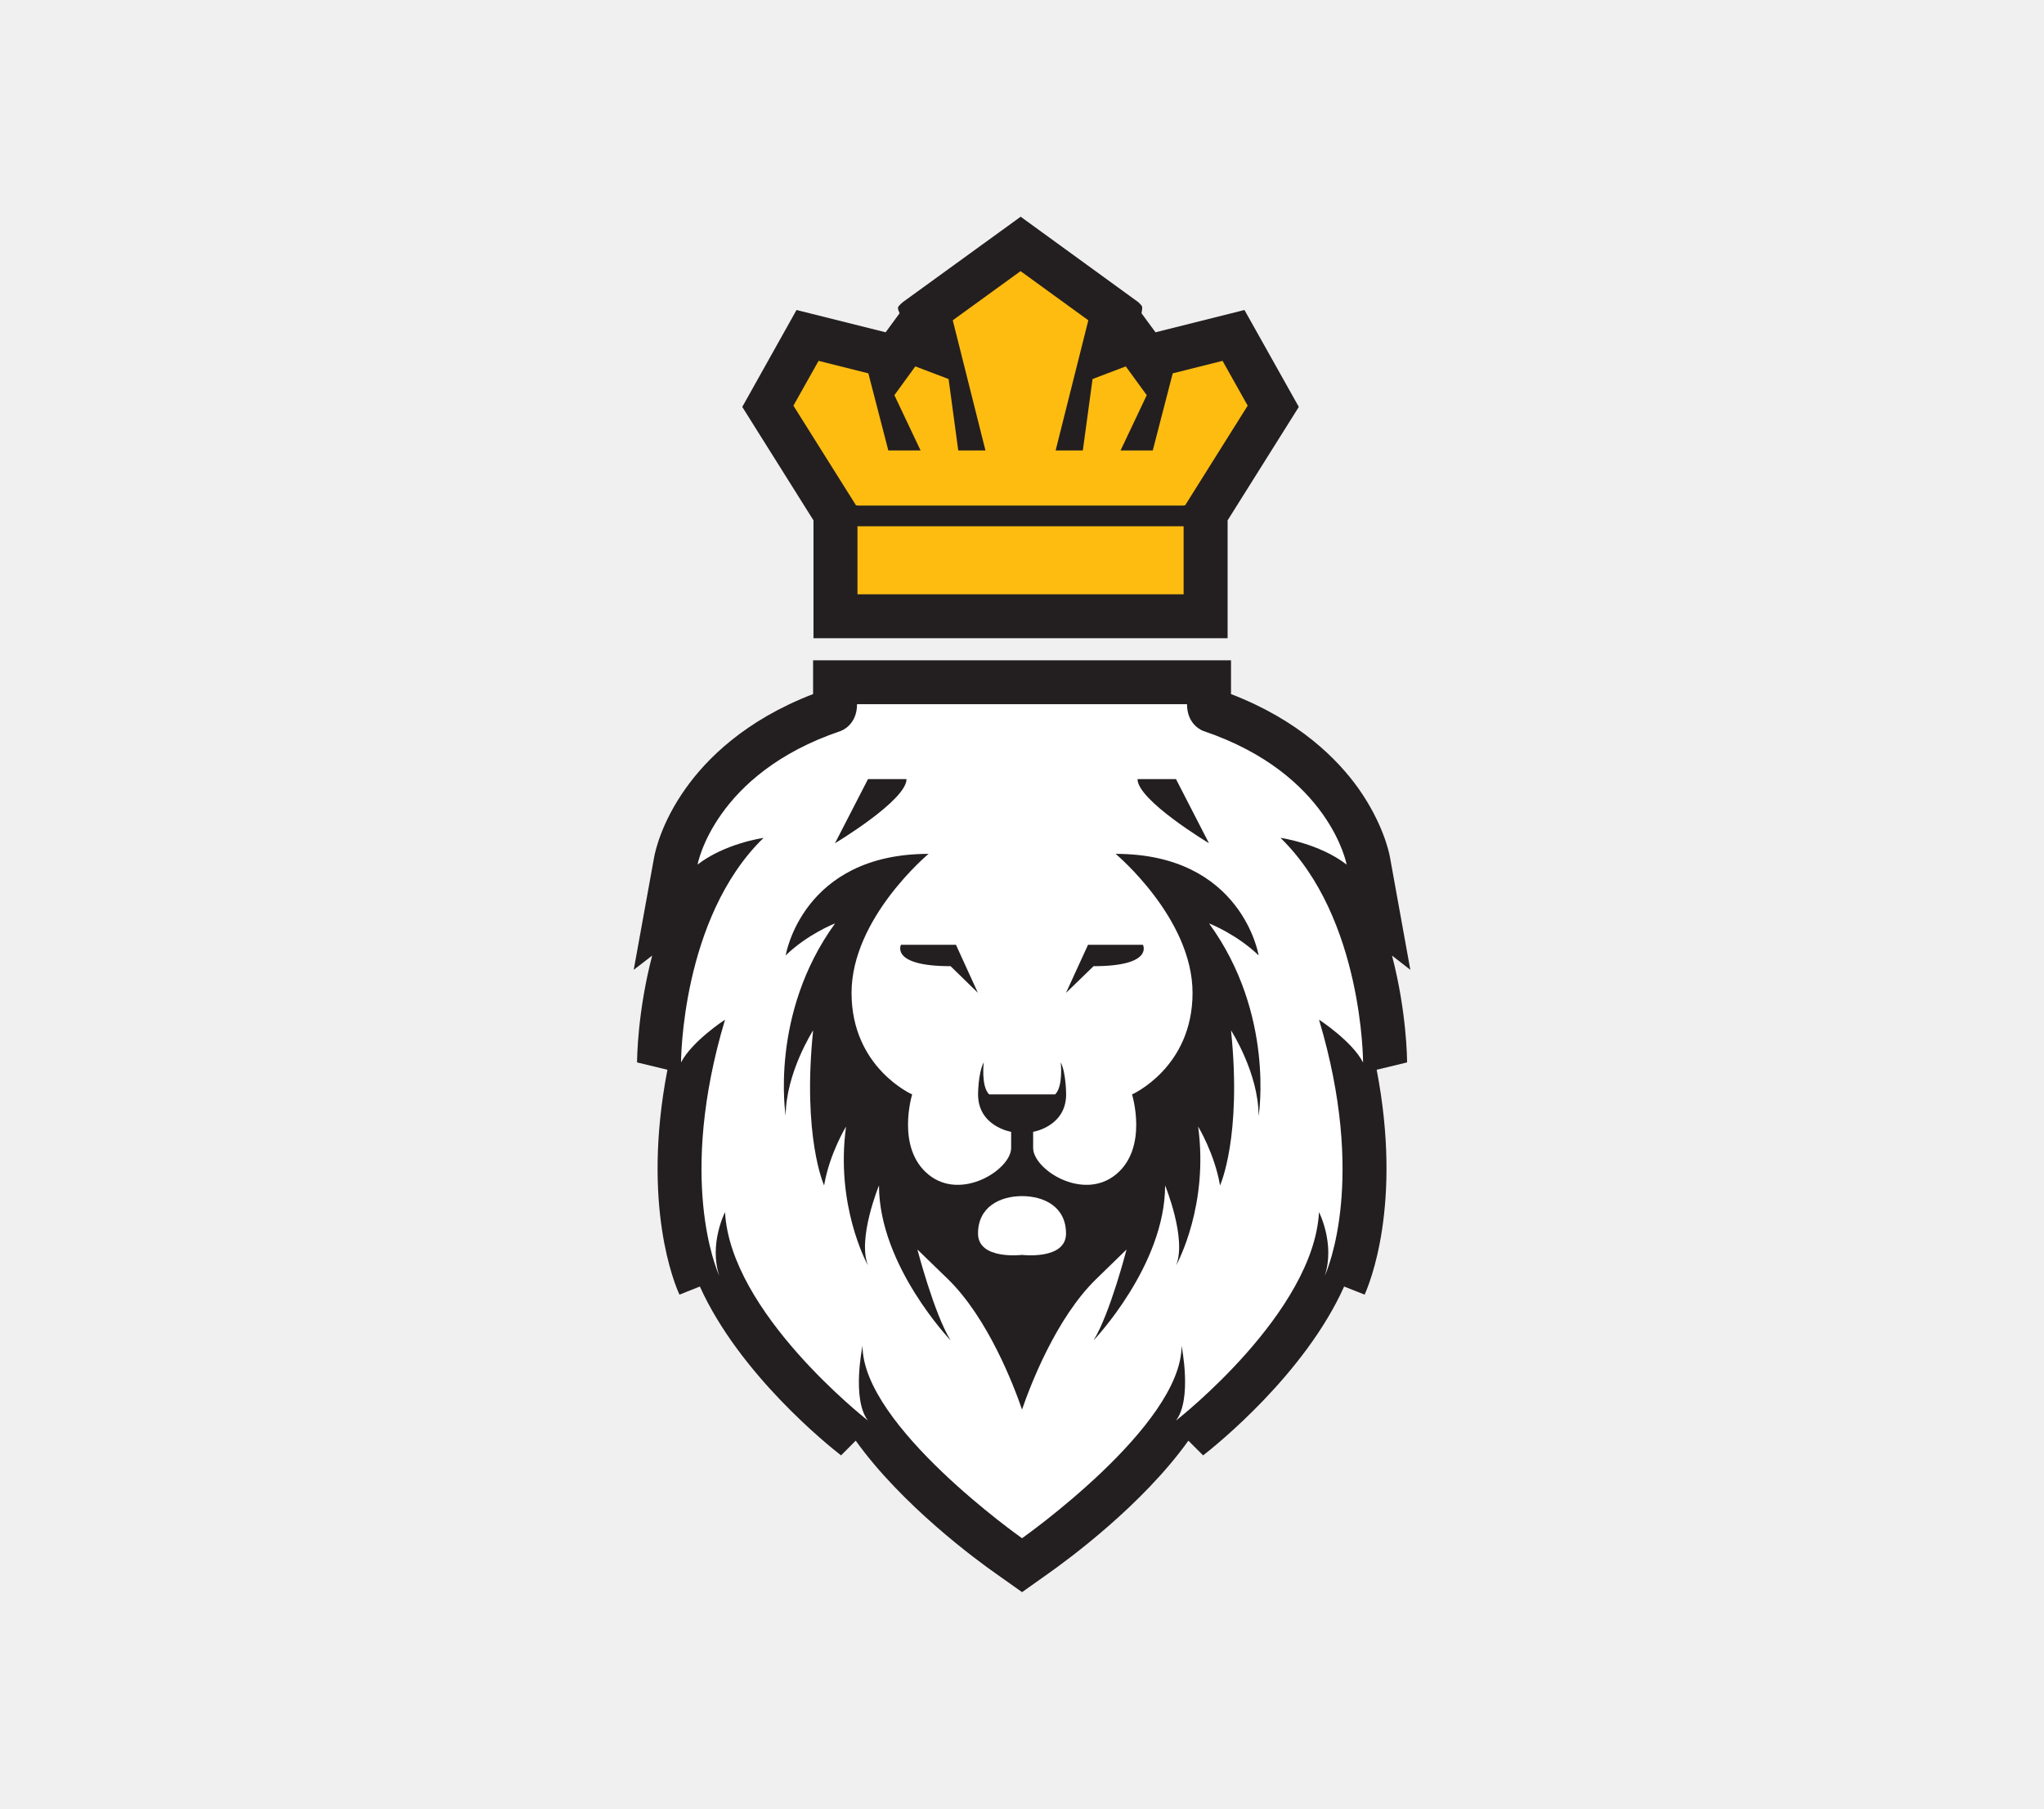
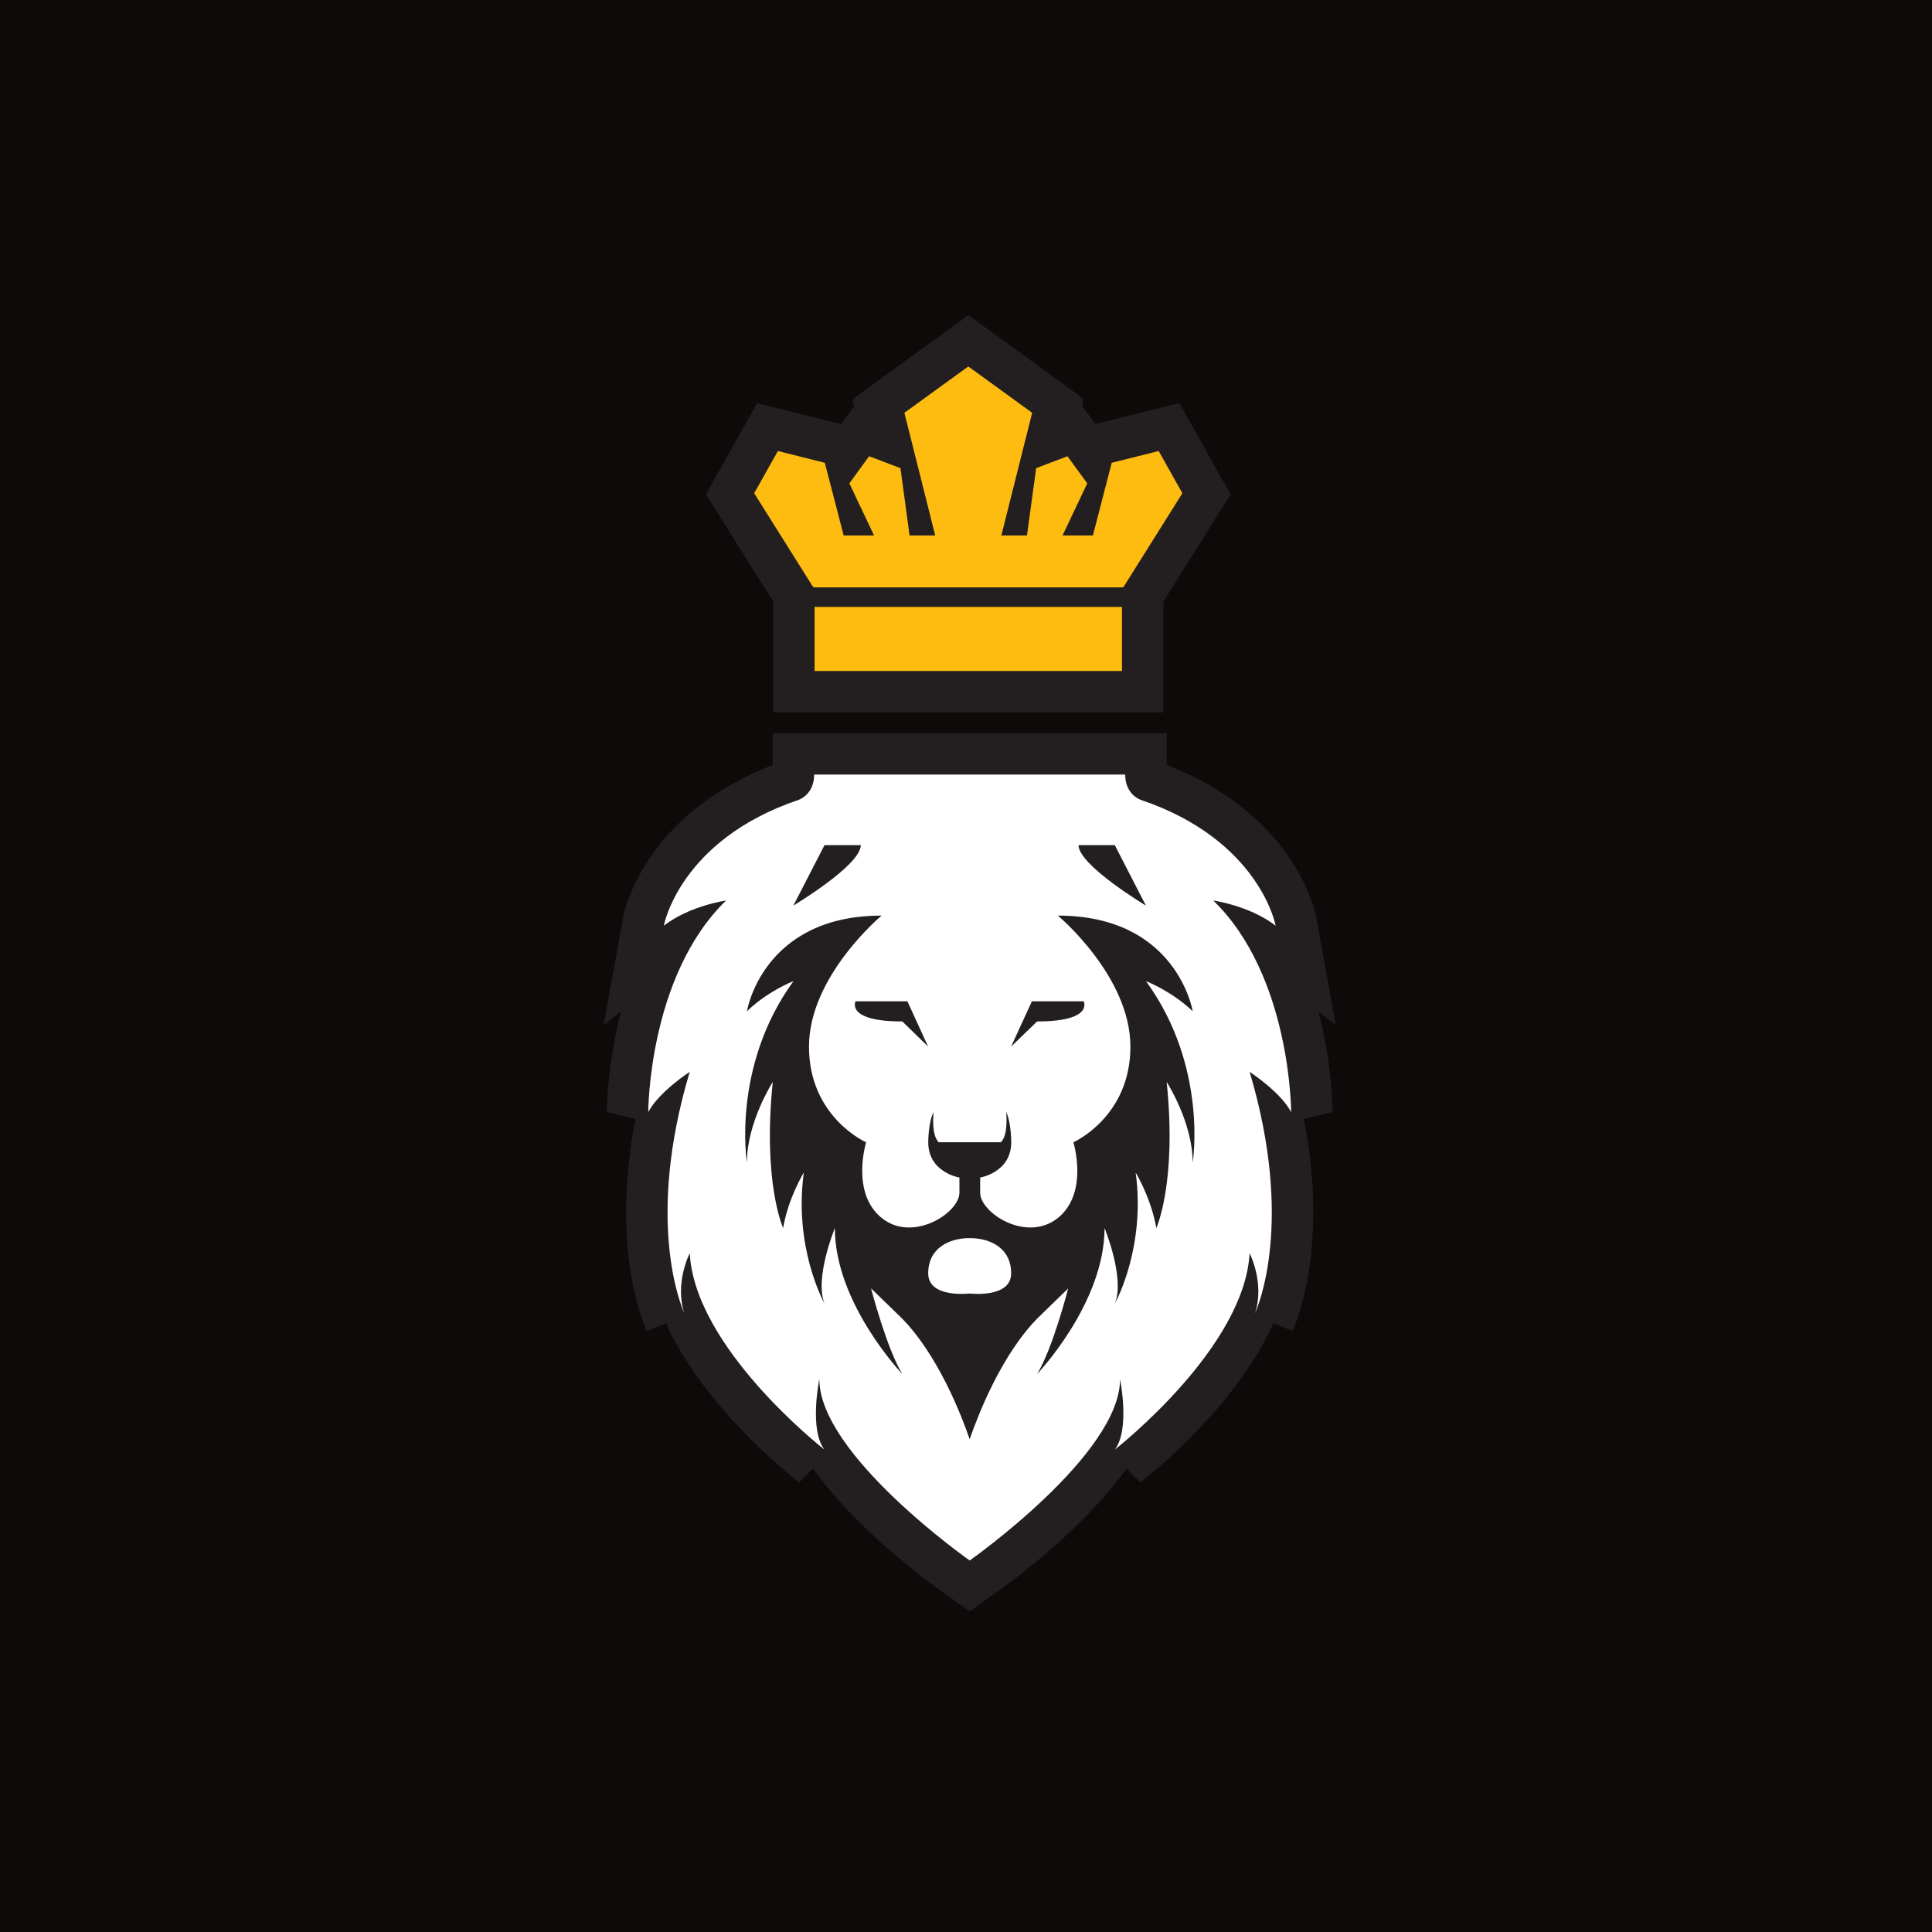
- <svg xmlns="http://www.w3.org/2000/svg" id="Layer_1" data-name="Layer 1" viewBox="0 0 420.85 372.34">
+ <svg xmlns="http://www.w3.org/2000/svg" viewBox="0 0 512 512">
  <defs>
    <style>
      .cls-1 {
        fill: #febc11;
      }

      .cls-2 {
        fill: #231f20;
      }

      .cls-3 {
        fill: #fff;
      }
    </style>
  </defs>
-   <path class="cls-2" d="M167.49,107.11l-14.66-23.35,11.17-19.95,18.35,4.59,2.87-3.92s-.4-.87-.33-1.17c.08-.37,1-1.12,1-1.12l24.26-17.58,24.21,17.58s.69.62.78.91c.11.33-.11,1.38-.11,1.38l2.88,3.92,18.32-4.59,11.19,19.95-14.66,23.35v24.26h-85.27v-24.26Z" />
-   <path class="cls-2" d="M289.7,218.69l-6.25,1.51c5.39,27.94-1.59,44.29-2.48,46.29l-4.22-1.67c-8.13,18.1-26.49,32.78-29.03,34.76l-3.04-3.03c-9.47,13.27-24.89,24.58-29.04,27.49l-5.2,3.69-5.21-3.69c-4.18-2.91-19.54-14.22-29.04-27.49l-3.02,3.03c-2.55-1.97-20.9-16.66-29.07-34.76l-4.2,1.67c-.93-2-7.86-18.35-2.48-46.29l-6.25-1.51c0-.71.07-10.32,3.11-21.99l-3.8,2.93,4.22-23.28c.22-1.1,1.45-7.01,6.49-14.08,4.24-5.98,12.18-14.01,26.22-19.4v-6.95h86.05v6.95c14.01,5.39,21.95,13.42,26.22,19.4,5,7.08,6.28,12.98,6.49,14.08l4.21,23.28-3.77-2.93c3.04,11.67,3.1,21.28,3.1,21.99Z" />
-   <g>
-     <path class="cls-3" d="M280.65,218.69s0-29.71-17-46.22c0,0,7.94,1.11,13.62,5.5,0,0-3.43-18.69-29.47-27.49,0,0-3.4-1.1-3.4-5.53h-67.94c0,4.43-3.4,5.53-3.4,5.53-26.04,8.8-29.44,27.49-29.44,27.49,5.66-4.39,13.59-5.5,13.59-5.5-16.99,16.51-16.99,46.22-16.99,46.22,2.29-4.4,9.06-8.8,9.06-8.8-9.8,32.77-1.81,51.32-1.18,52.73-2.18-6.58,1.18-13.11,1.18-13.11,1.12,20.57,28.58,42.23,29.42,42.9-3.39-4.42-1.11-15.38-1.11-15.38,0,16.5,32.84,39.6,32.84,39.6,0,0,32.85-23.1,32.85-39.6,0,0,2.23,10.97-1.15,15.38.86-.67,28.31-22.34,29.45-42.9,0,0,3.35,6.53,1.18,13.11.64-1.41,8.61-19.96-1.18-52.73,0,0,6.79,4.4,9.06,8.8ZM242.13,160.37l6.79,13.2s-14.71-8.82-14.71-13.2h7.93ZM224.02,194.48h11.31s2.28,4.4-10.17,4.4l-5.68,5.5,4.54-9.9ZM201.36,204.38l-5.64-5.5c-12.45,0-10.22-4.4-10.22-4.4h11.33l4.52,9.9ZM178.72,160.37h7.93c0,4.39-14.73,13.2-14.73,13.2l6.8-13.2ZM259.14,229.68c0-8.79-5.68-17.59-5.68-17.59,2.28,22.02-2.26,31.92-2.26,31.92-1.14-6.6-4.51-12.12-4.51-12.12,2.19,16.07-4.18,27.97-4.54,28.59,2.25-5.5-2.26-16.47-2.26-16.47,0,16.49-14.73,31.89-14.73,31.89,3.4-5.5,6.79-18.7,6.79-18.7l-6.23,6.06c-8.32,8.08-13.62,22.03-15.29,26.89-1.66-4.85-6.98-18.81-15.29-26.89l-6.25-6.06s3.43,13.2,6.83,18.7c0,0-14.74-15.4-14.74-31.89,0,0-4.5,10.97-2.26,16.47-.37-.62-6.73-12.52-4.52-28.59,0,0-3.4,5.53-4.52,12.12,0,0-4.52-9.9-2.26-31.92,0,0-5.65,8.8-5.65,17.59,0,0-3.4-20.9,10.16-39.59-.36.11-5.77,2.32-10.16,6.57,0,0,3.39-20.9,29.42-20.9,0,0-15.86,13.2-15.86,28.62s12.48,20.9,12.48,20.9c0,0-3.41,11.02,3.39,16.52,6.77,5.5,16.99-1.1,16.99-5.5v-3.32s-6.81-1.1-6.81-7.71c0,0,0-4.39,1.17-6.6,0,0-.59,4.95,1.11,6.6h13.59c1.7-1.65,1.15-6.6,1.15-6.6,1.11,2.21,1.11,6.6,1.11,6.6,0,6.61-6.79,7.71-6.79,7.71v3.32c0,4.4,10.17,11,16.99,5.5,6.8-5.5,3.37-16.52,3.37-16.52,0,0,12.46-5.5,12.46-20.9s-15.84-28.62-15.84-28.62c26.05,0,29.45,20.9,29.45,20.9-4.41-4.25-9.86-6.46-10.2-6.57,13.6,18.69,10.2,39.59,10.2,39.59Z" />
-     <path class="cls-3" d="M210.43,246.21c-4.52,0-9.06,2.2-9.06,7.7s9.06,4.4,9.06,4.4c0,0,9.06,1.1,9.06-4.4s-4.52-7.7-9.06-7.7Z" />
-     <rect class="cls-1" x="176.55" y="108.33" width="67.15" height="14" />
-     <polygon class="cls-1" points="176.55 104.02 176.55 104.07 243.7 104.07 243.7 104.02 244.01 104.02 256.89 83.5 251.72 74.28 241.46 76.85 237.35 92.72 230.72 92.72 236.11 81.34 231.79 75.42 224.95 78.02 222.95 92.72 217.35 92.72 224.08 65.93 210.13 55.81 196.17 65.93 202.9 92.72 197.3 92.72 195.31 78.02 188.46 75.42 184.15 81.34 189.54 92.72 182.9 92.72 178.79 76.85 168.54 74.28 163.36 83.5 176.25 104.02 176.55 104.02" />
+   <rect width="512" height="512" fill="#0d0b09" />
+   <g transform="translate(1.68 29.41) scale(1.2132)">
+     <path class="cls-2" d="M167.49,107.11l-14.66-23.35,11.17-19.95,18.35,4.59,2.87-3.92s-.4-.87-.33-1.17c.08-.37,1-1.12,1-1.12l24.26-17.58,24.21,17.58s.69.62.78.91c.11.33-.11,1.38-.11,1.38l2.88,3.92,18.32-4.59,11.19,19.95-14.66,23.35v24.26h-85.27v-24.26Z" />
+     <path class="cls-2" d="M289.7,218.69l-6.25,1.51c5.39,27.94-1.59,44.29-2.48,46.29l-4.22-1.67c-8.13,18.1-26.49,32.78-29.03,34.76l-3.04-3.03c-9.47,13.27-24.89,24.58-29.04,27.49l-5.2,3.69-5.21-3.69c-4.18-2.91-19.54-14.22-29.04-27.49l-3.02,3.03c-2.55-1.97-20.9-16.66-29.07-34.76l-4.2,1.67c-.93-2-7.86-18.35-2.48-46.29l-6.25-1.51c0-.71.07-10.32,3.11-21.99l-3.8,2.93,4.22-23.28c.22-1.1,1.45-7.01,6.49-14.08,4.24-5.98,12.18-14.01,26.22-19.4v-6.95h86.05v6.95c14.01,5.39,21.95,13.42,26.22,19.4,5,7.08,6.28,12.98,6.49,14.08l4.21,23.28-3.77-2.93c3.04,11.67,3.1,21.28,3.1,21.99Z" />
+     <g>
+       <path class="cls-3" d="M280.65,218.69s0-29.71-17-46.22c0,0,7.94,1.11,13.62,5.5,0,0-3.43-18.69-29.47-27.49,0,0-3.4-1.1-3.4-5.53h-67.94c0,4.43-3.4,5.53-3.4,5.53-26.04,8.8-29.44,27.49-29.44,27.49,5.66-4.39,13.59-5.5,13.59-5.5-16.99,16.51-16.99,46.22-16.99,46.22,2.29-4.4,9.06-8.8,9.06-8.8-9.8,32.77-1.81,51.32-1.18,52.73-2.18-6.58,1.18-13.11,1.18-13.11,1.12,20.57,28.58,42.23,29.42,42.9-3.39-4.42-1.11-15.38-1.11-15.38,0,16.5,32.84,39.6,32.84,39.6,0,0,32.85-23.1,32.85-39.6,0,0,2.23,10.97-1.15,15.38.86-.67,28.31-22.34,29.45-42.9,0,0,3.35,6.53,1.18,13.11.64-1.41,8.61-19.96-1.18-52.73,0,0,6.79,4.4,9.06,8.8ZM242.13,160.37l6.79,13.2s-14.71-8.82-14.71-13.2h7.93ZM224.02,194.48h11.31s2.28,4.4-10.17,4.4l-5.68,5.5,4.54-9.9ZM201.36,204.38l-5.64-5.5c-12.45,0-10.22-4.4-10.22-4.4h11.33l4.52,9.9ZM178.72,160.37h7.93c0,4.39-14.73,13.2-14.73,13.2l6.8-13.2ZM259.14,229.68c0-8.79-5.68-17.59-5.68-17.59,2.28,22.02-2.26,31.92-2.26,31.92-1.14-6.6-4.51-12.12-4.51-12.12,2.19,16.07-4.18,27.97-4.54,28.59,2.25-5.5-2.26-16.47-2.26-16.47,0,16.49-14.73,31.89-14.73,31.89,3.4-5.5,6.79-18.7,6.79-18.7l-6.23,6.06c-8.32,8.08-13.62,22.03-15.29,26.89-1.66-4.85-6.98-18.81-15.29-26.89l-6.25-6.06s3.43,13.2,6.83,18.7c0,0-14.74-15.4-14.74-31.89,0,0-4.5,10.97-2.26,16.47-.37-.62-6.73-12.52-4.52-28.59,0,0-3.4,5.53-4.52,12.12,0,0-4.52-9.9-2.26-31.92,0,0-5.65,8.8-5.65,17.59,0,0-3.4-20.9,10.16-39.59-.36.11-5.77,2.32-10.16,6.57,0,0,3.39-20.9,29.42-20.9,0,0-15.86,13.2-15.86,28.62s12.48,20.9,12.48,20.9c0,0-3.41,11.02,3.39,16.52,6.77,5.5,16.99-1.1,16.99-5.5v-3.32s-6.81-1.1-6.81-7.71c0,0,0-4.39,1.17-6.6,0,0-.59,4.95,1.11,6.6h13.59c1.7-1.65,1.15-6.6,1.15-6.6,1.11,2.21,1.11,6.6,1.11,6.6,0,6.61-6.79,7.71-6.79,7.71v3.32c0,4.4,10.17,11,16.99,5.5,6.8-5.5,3.37-16.52,3.37-16.52,0,0,12.46-5.5,12.46-20.9s-15.84-28.62-15.84-28.62c26.05,0,29.45,20.9,29.45,20.9-4.41-4.25-9.86-6.46-10.2-6.57,13.6,18.69,10.2,39.59,10.2,39.59Z" />
+       <path class="cls-3" d="M210.43,246.21c-4.52,0-9.06,2.2-9.06,7.7s9.06,4.4,9.06,4.4c0,0,9.06,1.1,9.06-4.4s-4.52-7.7-9.06-7.7Z" />
+       <rect class="cls-1" x="176.55" y="108.33" width="67.15" height="14" />
+       <polygon class="cls-1" points="176.55 104.02 176.55 104.07 243.7 104.07 243.7 104.02 244.01 104.02 256.89 83.5 251.72 74.28 241.46 76.85 237.35 92.72 230.72 92.72 236.11 81.34 231.79 75.42 224.95 78.02 222.95 92.72 217.35 92.72 224.08 65.93 210.13 55.81 196.17 65.93 202.9 92.72 197.3 92.72 195.31 78.02 188.46 75.42 184.15 81.34 189.54 92.72 182.9 92.72 178.79 76.85 168.54 74.28 163.36 83.5 176.25 104.02 176.55 104.02" />
+     </g>
  </g>
</svg>
